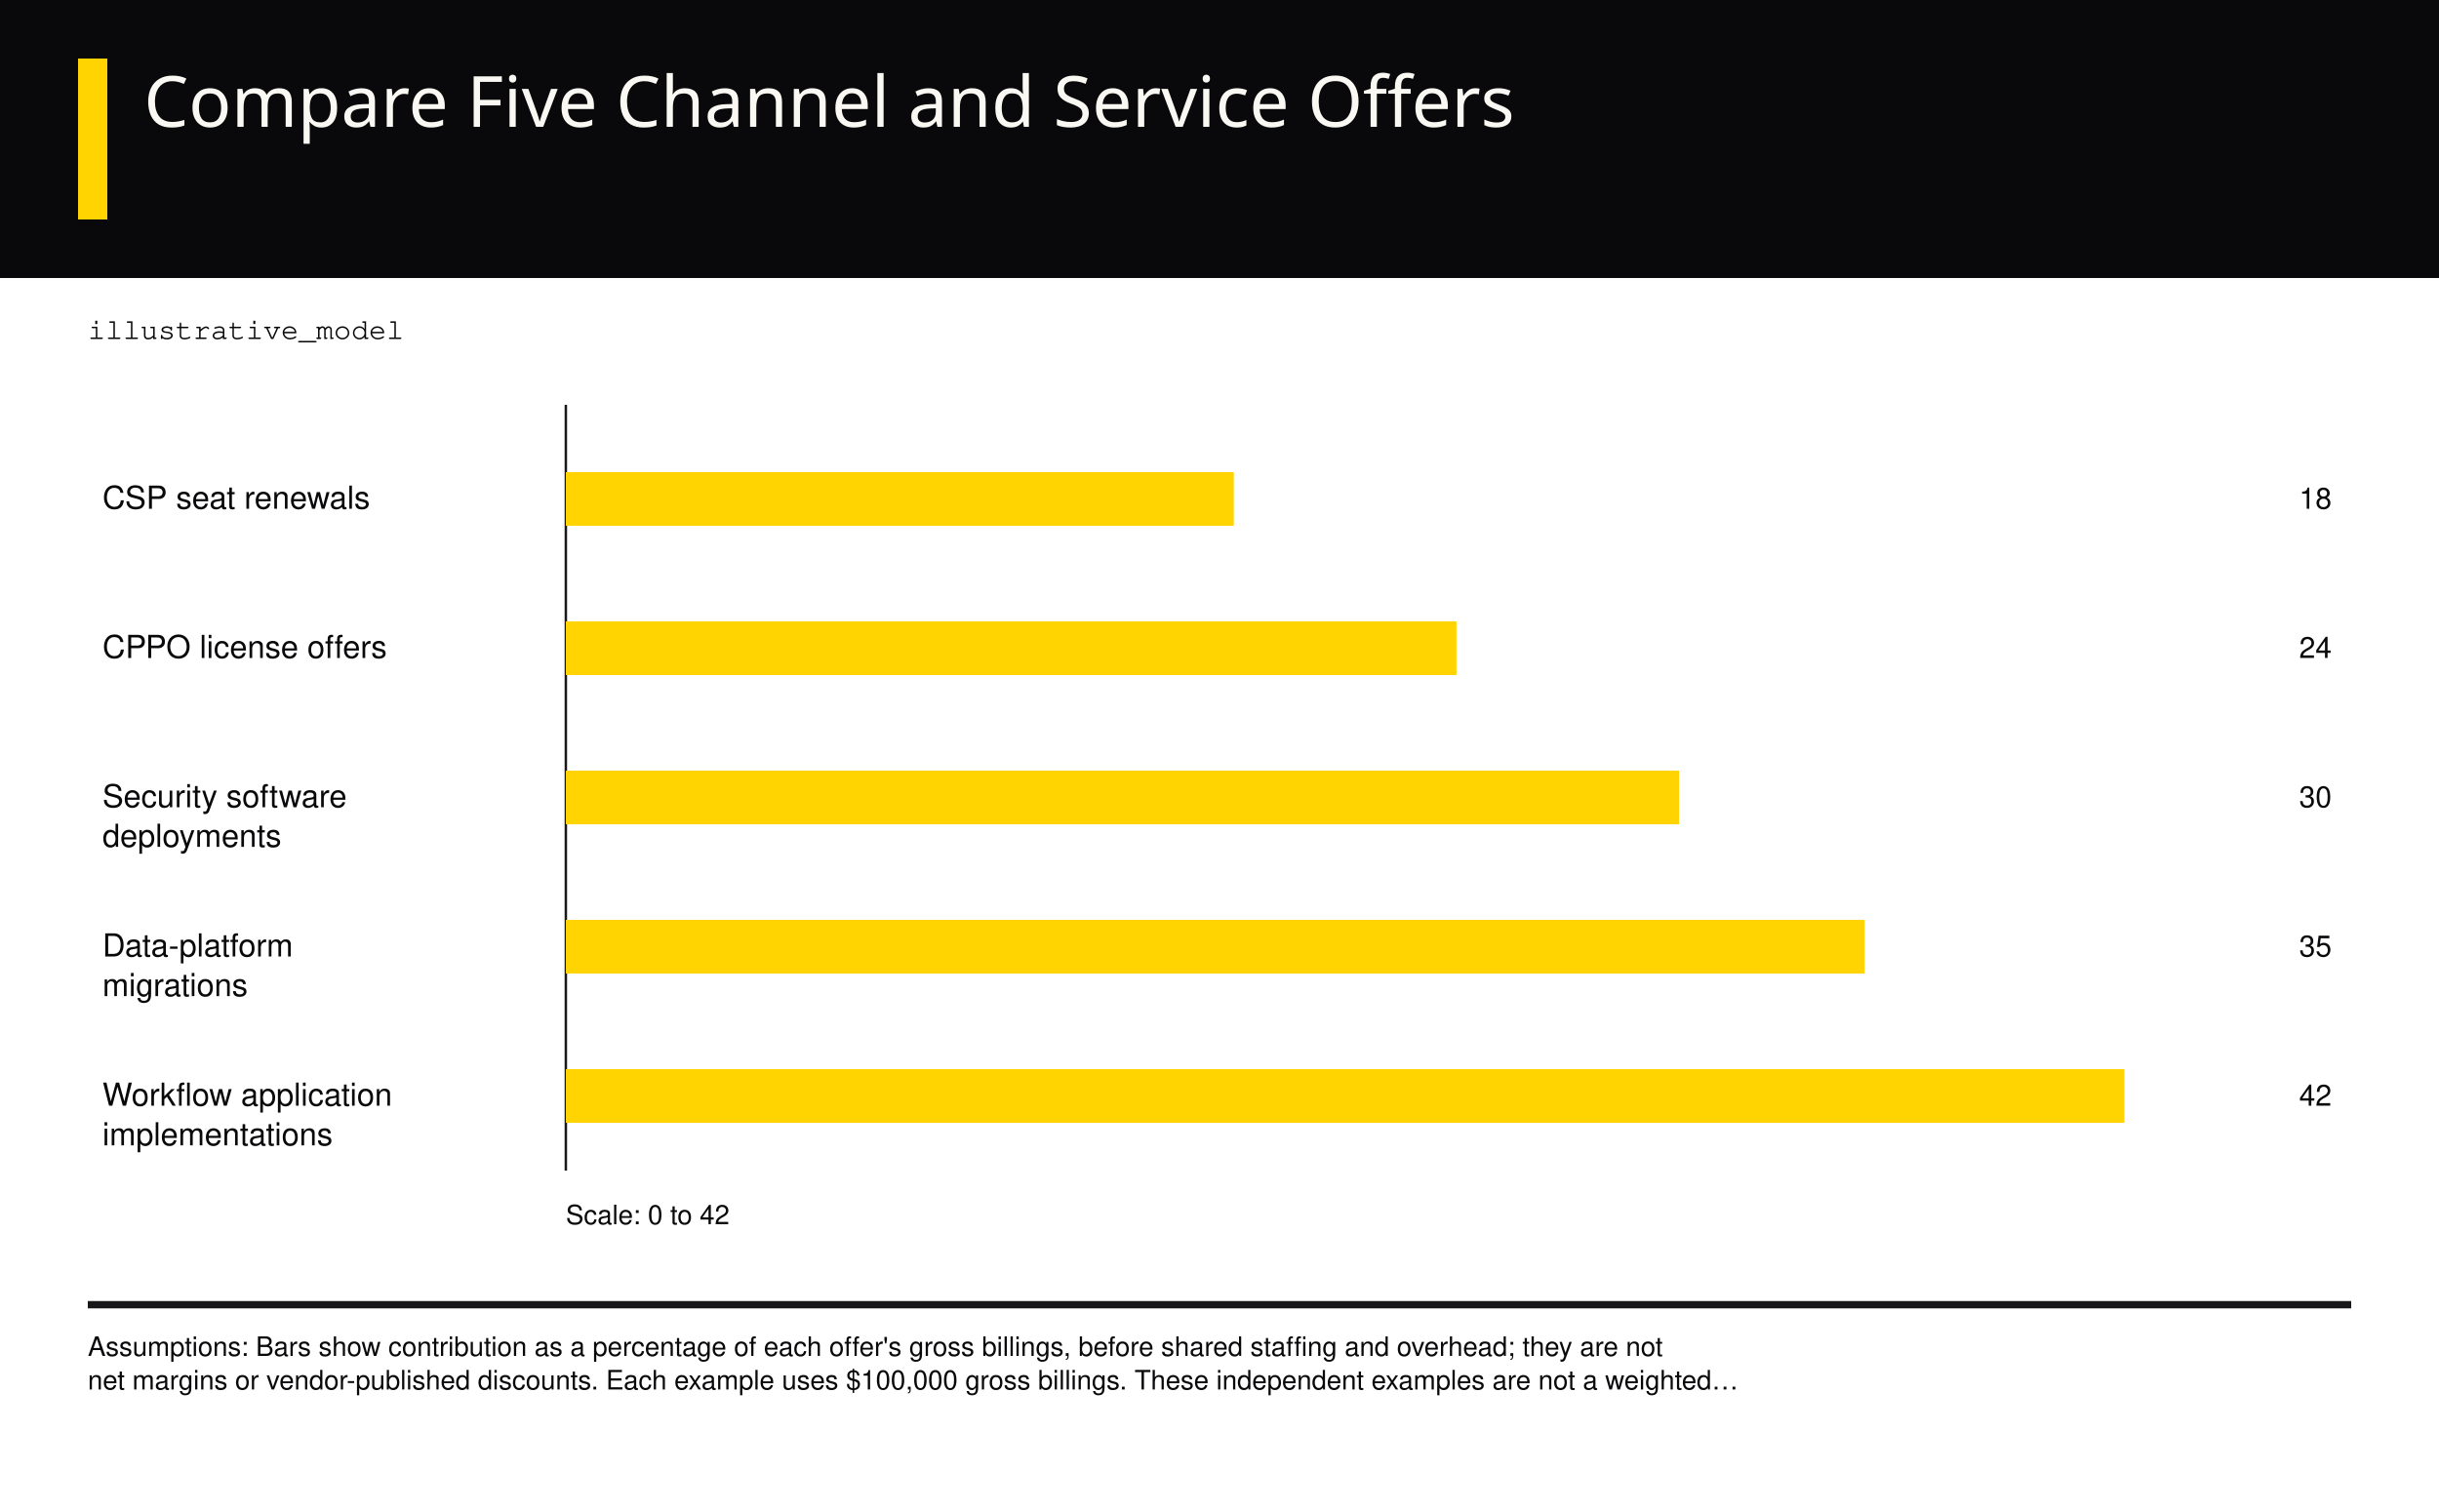
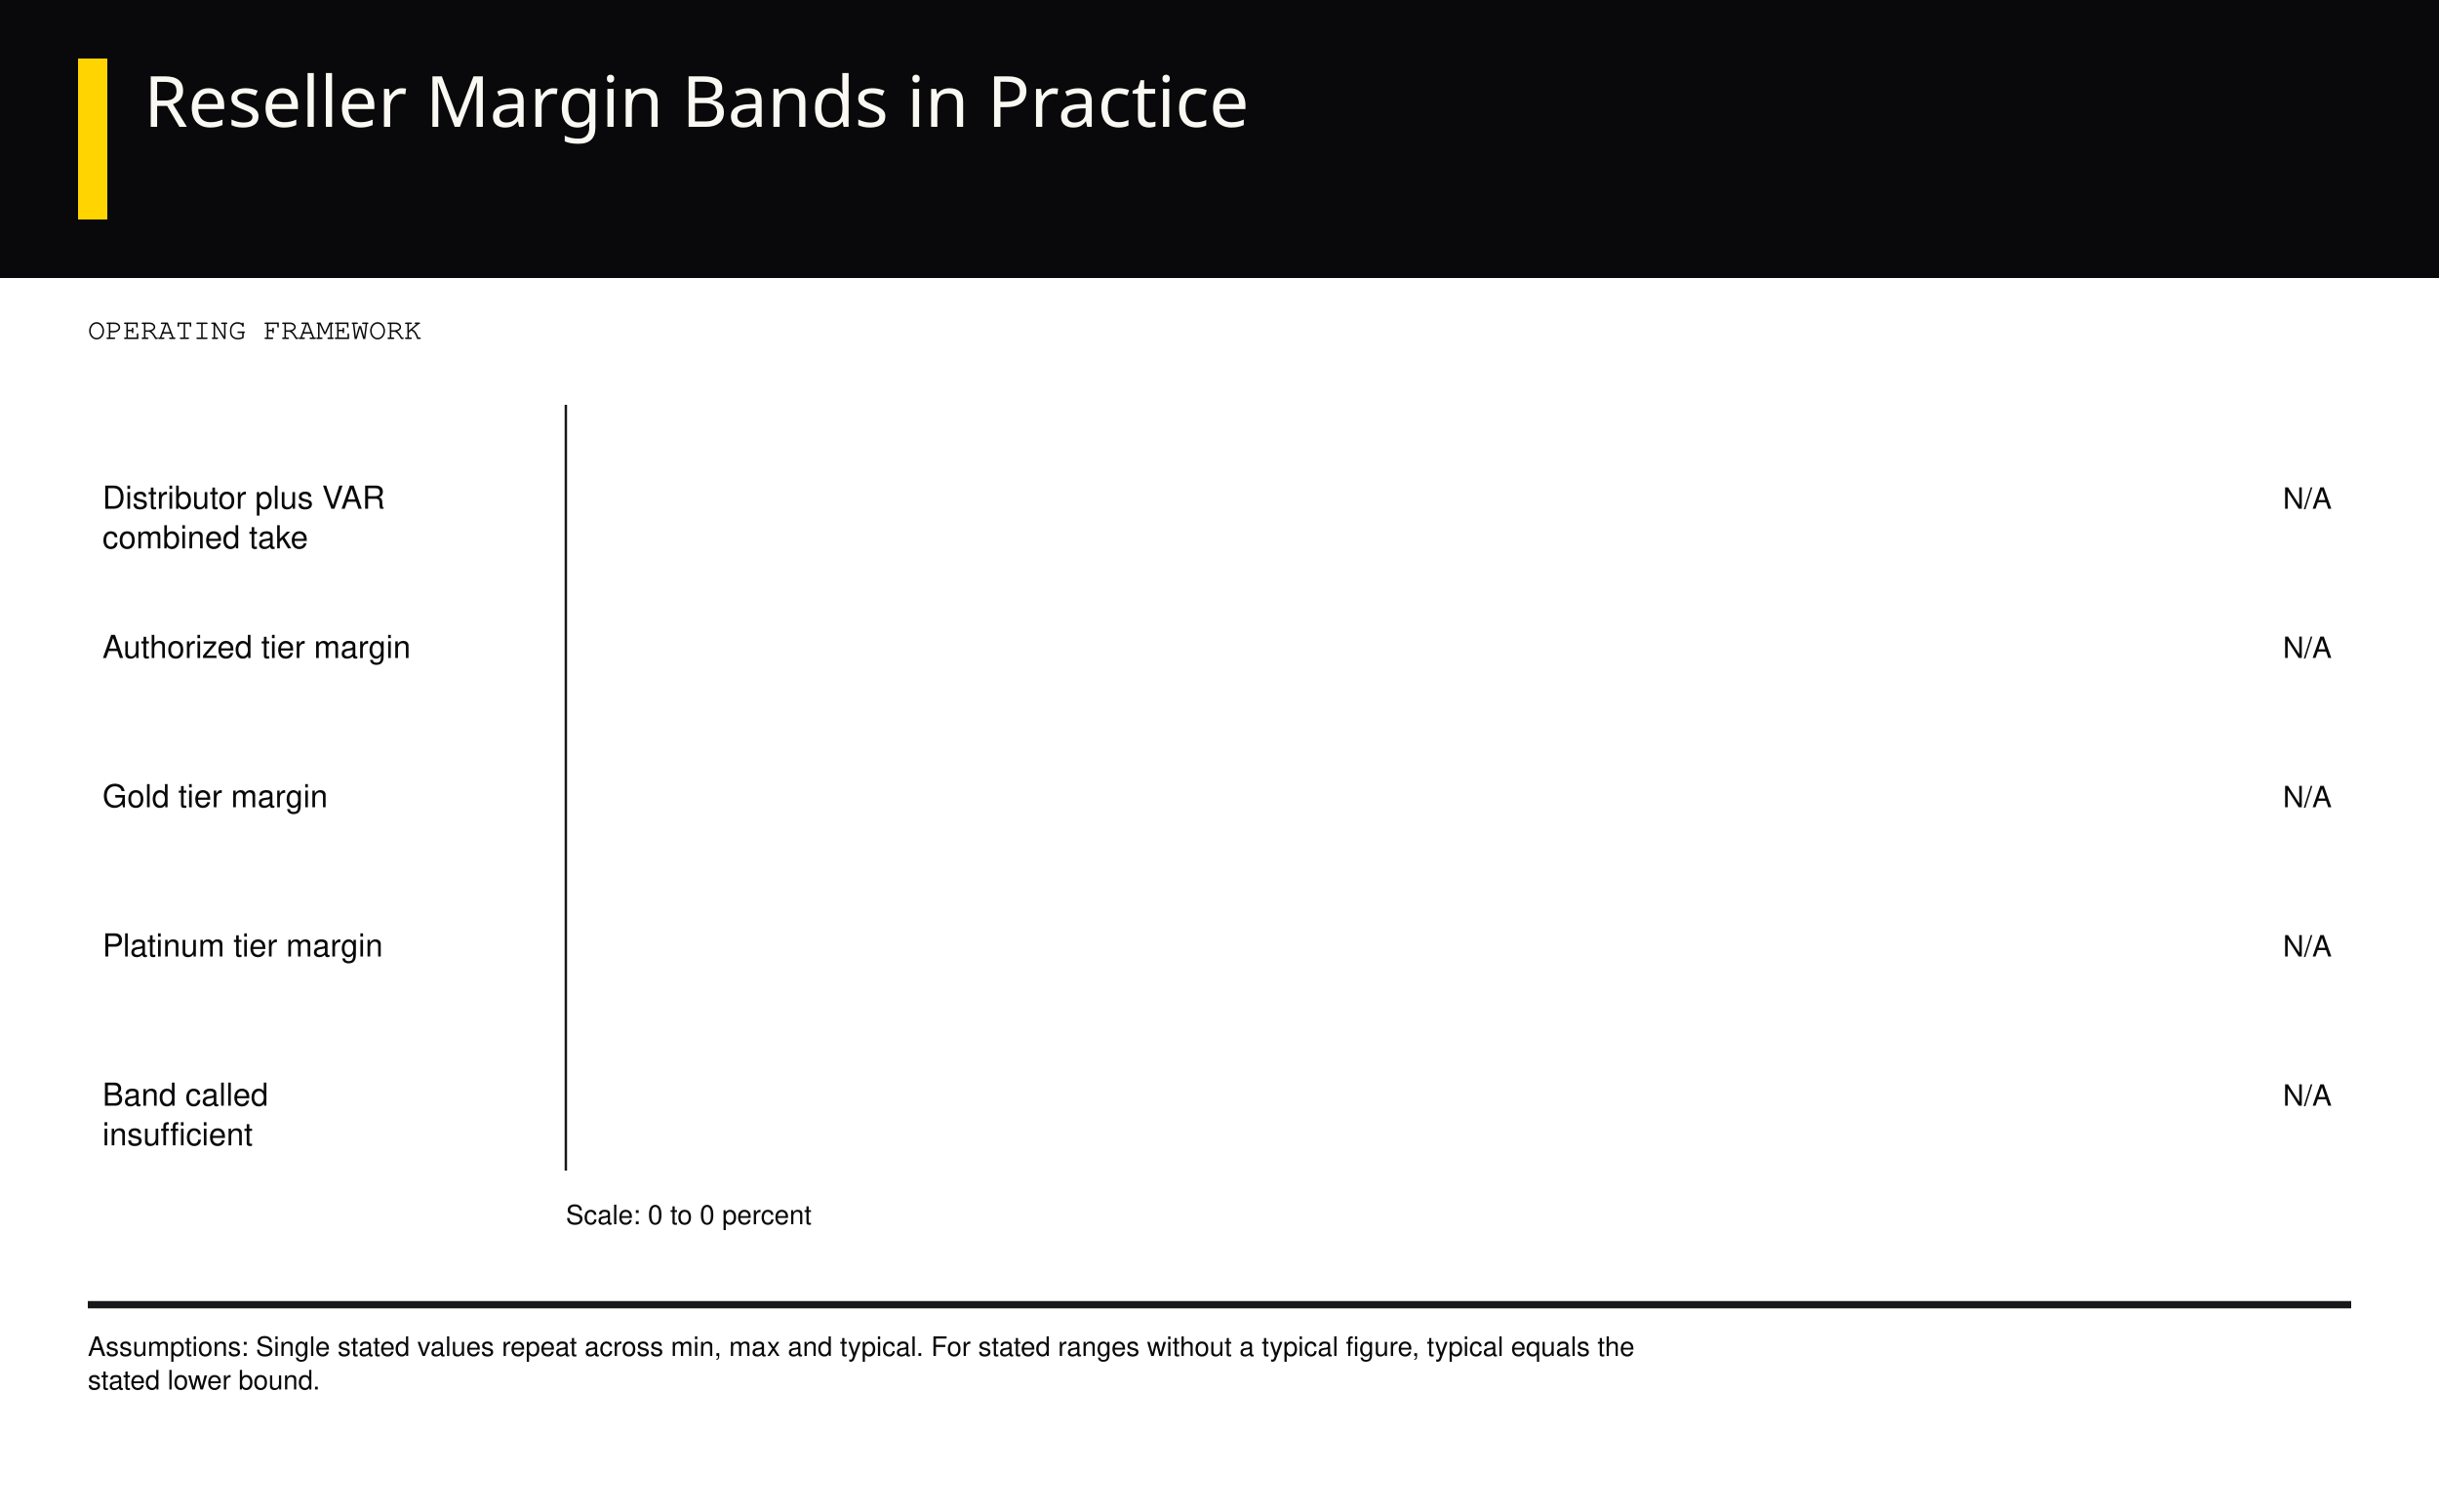
<svg xmlns="http://www.w3.org/2000/svg" viewBox="0 0 1000 620" role="img">
  <rect x="0" y="0" width="1000" height="620" fill="#FFFFFF" stroke="none" stroke-width="1" />
  <rect x="0" y="0" width="1000" height="114" fill="#09090B" stroke="none" stroke-width="1" />
  <rect x="32" y="24" width="12" height="66" fill="#FFD400" stroke="none" stroke-width="1" />
  <text x="59" y="52" font-family="'Arial Narrow', Impact, sans-serif" font-size="29" fill="#FAF8F2" text-anchor="start" style="font-variant-numeric:tabular-nums">
-     <tspan x="59" dy="0">Compare Five Channel and Service Offers</tspan>
+     <tspan x="59" dy="0">Reseller Margin Bands in Practice</tspan>
  </text>
  <text x="36" y="139" font-family="Courier, monospace" font-size="12" fill="#09090B" text-anchor="start" style="font-variant-numeric:tabular-nums">
-     <tspan x="36" dy="0">illustrative_model</tspan>
+     <tspan x="36" dy="0">OPERATING FRAMEWORK</tspan>
  </text>
  <line x1="232.0" y1="166" x2="232.0" y2="480" stroke="#18181B" stroke-width="1" />
  <text x="42" y="208.6" font-family="Helvetica, Arial, sans-serif" font-size="13" fill="#09090B" text-anchor="start" style="font-variant-numeric:tabular-nums">
-     <tspan x="42" dy="0">CSP seat renewals</tspan>
+     <tspan x="42" dy="0">Distributor plus VAR</tspan>
+     <tspan x="42" dy="16.25">combined take</tspan>
  </text>
-   <rect x="232.0" y="193.6" width="273.857" height="22" fill="#FFD400" stroke="none" stroke-width="1" />
  <text x="956" y="208.6" font-family="Helvetica, Arial, sans-serif" font-size="12" fill="#09090B" text-anchor="end" style="font-variant-numeric:tabular-nums">
-     <tspan x="956" dy="0">18</tspan>
+     <tspan x="956" dy="0">N/A</tspan>
  </text>
  <text x="42" y="269.8" font-family="Helvetica, Arial, sans-serif" font-size="13" fill="#09090B" text-anchor="start" style="font-variant-numeric:tabular-nums">
-     <tspan x="42" dy="0">CPPO license offers</tspan>
+     <tspan x="42" dy="0">Authorized tier margin</tspan>
  </text>
-   <rect x="232.0" y="254.8" width="365.143" height="22" fill="#FFD400" stroke="none" stroke-width="1" />
  <text x="956" y="269.8" font-family="Helvetica, Arial, sans-serif" font-size="12" fill="#09090B" text-anchor="end" style="font-variant-numeric:tabular-nums">
-     <tspan x="956" dy="0">24</tspan>
+     <tspan x="956" dy="0">N/A</tspan>
  </text>
  <text x="42" y="331.0" font-family="Helvetica, Arial, sans-serif" font-size="13" fill="#09090B" text-anchor="start" style="font-variant-numeric:tabular-nums">
-     <tspan x="42" dy="0">Security software</tspan>
-     <tspan x="42" dy="16.25">deployments</tspan>
+     <tspan x="42" dy="0">Gold tier margin</tspan>
  </text>
-   <rect x="232.0" y="316.0" width="456.429" height="22" fill="#FFD400" stroke="none" stroke-width="1" />
  <text x="956" y="331.0" font-family="Helvetica, Arial, sans-serif" font-size="12" fill="#09090B" text-anchor="end" style="font-variant-numeric:tabular-nums">
-     <tspan x="956" dy="0">30</tspan>
+     <tspan x="956" dy="0">N/A</tspan>
  </text>
  <text x="42" y="392.2" font-family="Helvetica, Arial, sans-serif" font-size="13" fill="#09090B" text-anchor="start" style="font-variant-numeric:tabular-nums">
-     <tspan x="42" dy="0">Data-platform</tspan>
-     <tspan x="42" dy="16.25">migrations</tspan>
+     <tspan x="42" dy="0">Platinum tier margin</tspan>
  </text>
-   <rect x="232.0" y="377.2" width="532.5" height="22" fill="#FFD400" stroke="none" stroke-width="1" />
  <text x="956" y="392.2" font-family="Helvetica, Arial, sans-serif" font-size="12" fill="#09090B" text-anchor="end" style="font-variant-numeric:tabular-nums">
-     <tspan x="956" dy="0">35</tspan>
+     <tspan x="956" dy="0">N/A</tspan>
  </text>
  <text x="42" y="453.4" font-family="Helvetica, Arial, sans-serif" font-size="13" fill="#09090B" text-anchor="start" style="font-variant-numeric:tabular-nums">
-     <tspan x="42" dy="0">Workflow application</tspan>
-     <tspan x="42" dy="16.25">implementations</tspan>
+     <tspan x="42" dy="0">Band called</tspan>
+     <tspan x="42" dy="16.25">insufficient</tspan>
  </text>
-   <rect x="232.0" y="438.4" width="639.0" height="22" fill="#FFD400" stroke="none" stroke-width="1" />
  <text x="956" y="453.4" font-family="Helvetica, Arial, sans-serif" font-size="12" fill="#09090B" text-anchor="end" style="font-variant-numeric:tabular-nums">
-     <tspan x="956" dy="0">42</tspan>
+     <tspan x="956" dy="0">N/A</tspan>
  </text>
  <text x="232" y="502" font-family="Helvetica, Arial, sans-serif" font-size="11" fill="#09090B" text-anchor="start" style="font-variant-numeric:tabular-nums">
-     <tspan x="232" dy="0">Scale: 0 to 42</tspan>
+     <tspan x="232" dy="0">Scale: 0 to 0 percent</tspan>
  </text>
  <line x1="36" y1="535" x2="964" y2="535" stroke="#18181B" stroke-width="3" />
  <text x="36" y="556" font-family="Helvetica, Arial, sans-serif" font-size="11" fill="#09090B" text-anchor="start" style="font-variant-numeric:tabular-nums">
-     <tspan x="36" dy="0">Assumptions: Bars show contribution as a percentage of each offer's gross billings, before shared staffing and overhead; they are not</tspan>
-     <tspan x="36" dy="13.75">net margins or vendor-published discounts. Each example uses $100,000 gross billings. These independent examples are not a weighted…</tspan>
+     <tspan x="36" dy="0">Assumptions: Single stated values repeat across min, max and typical. For stated ranges without a typical figure, typical equals the</tspan>
+     <tspan x="36" dy="13.75">stated lower bound.</tspan>
  </text>
  <text x="36" y="592" font-family="Helvetica, Arial, sans-serif" font-size="10" fill="#09090B" text-anchor="start" style="font-variant-numeric:tabular-nums">
    <tspan x="36" dy="0" />
  </text>
</svg>
